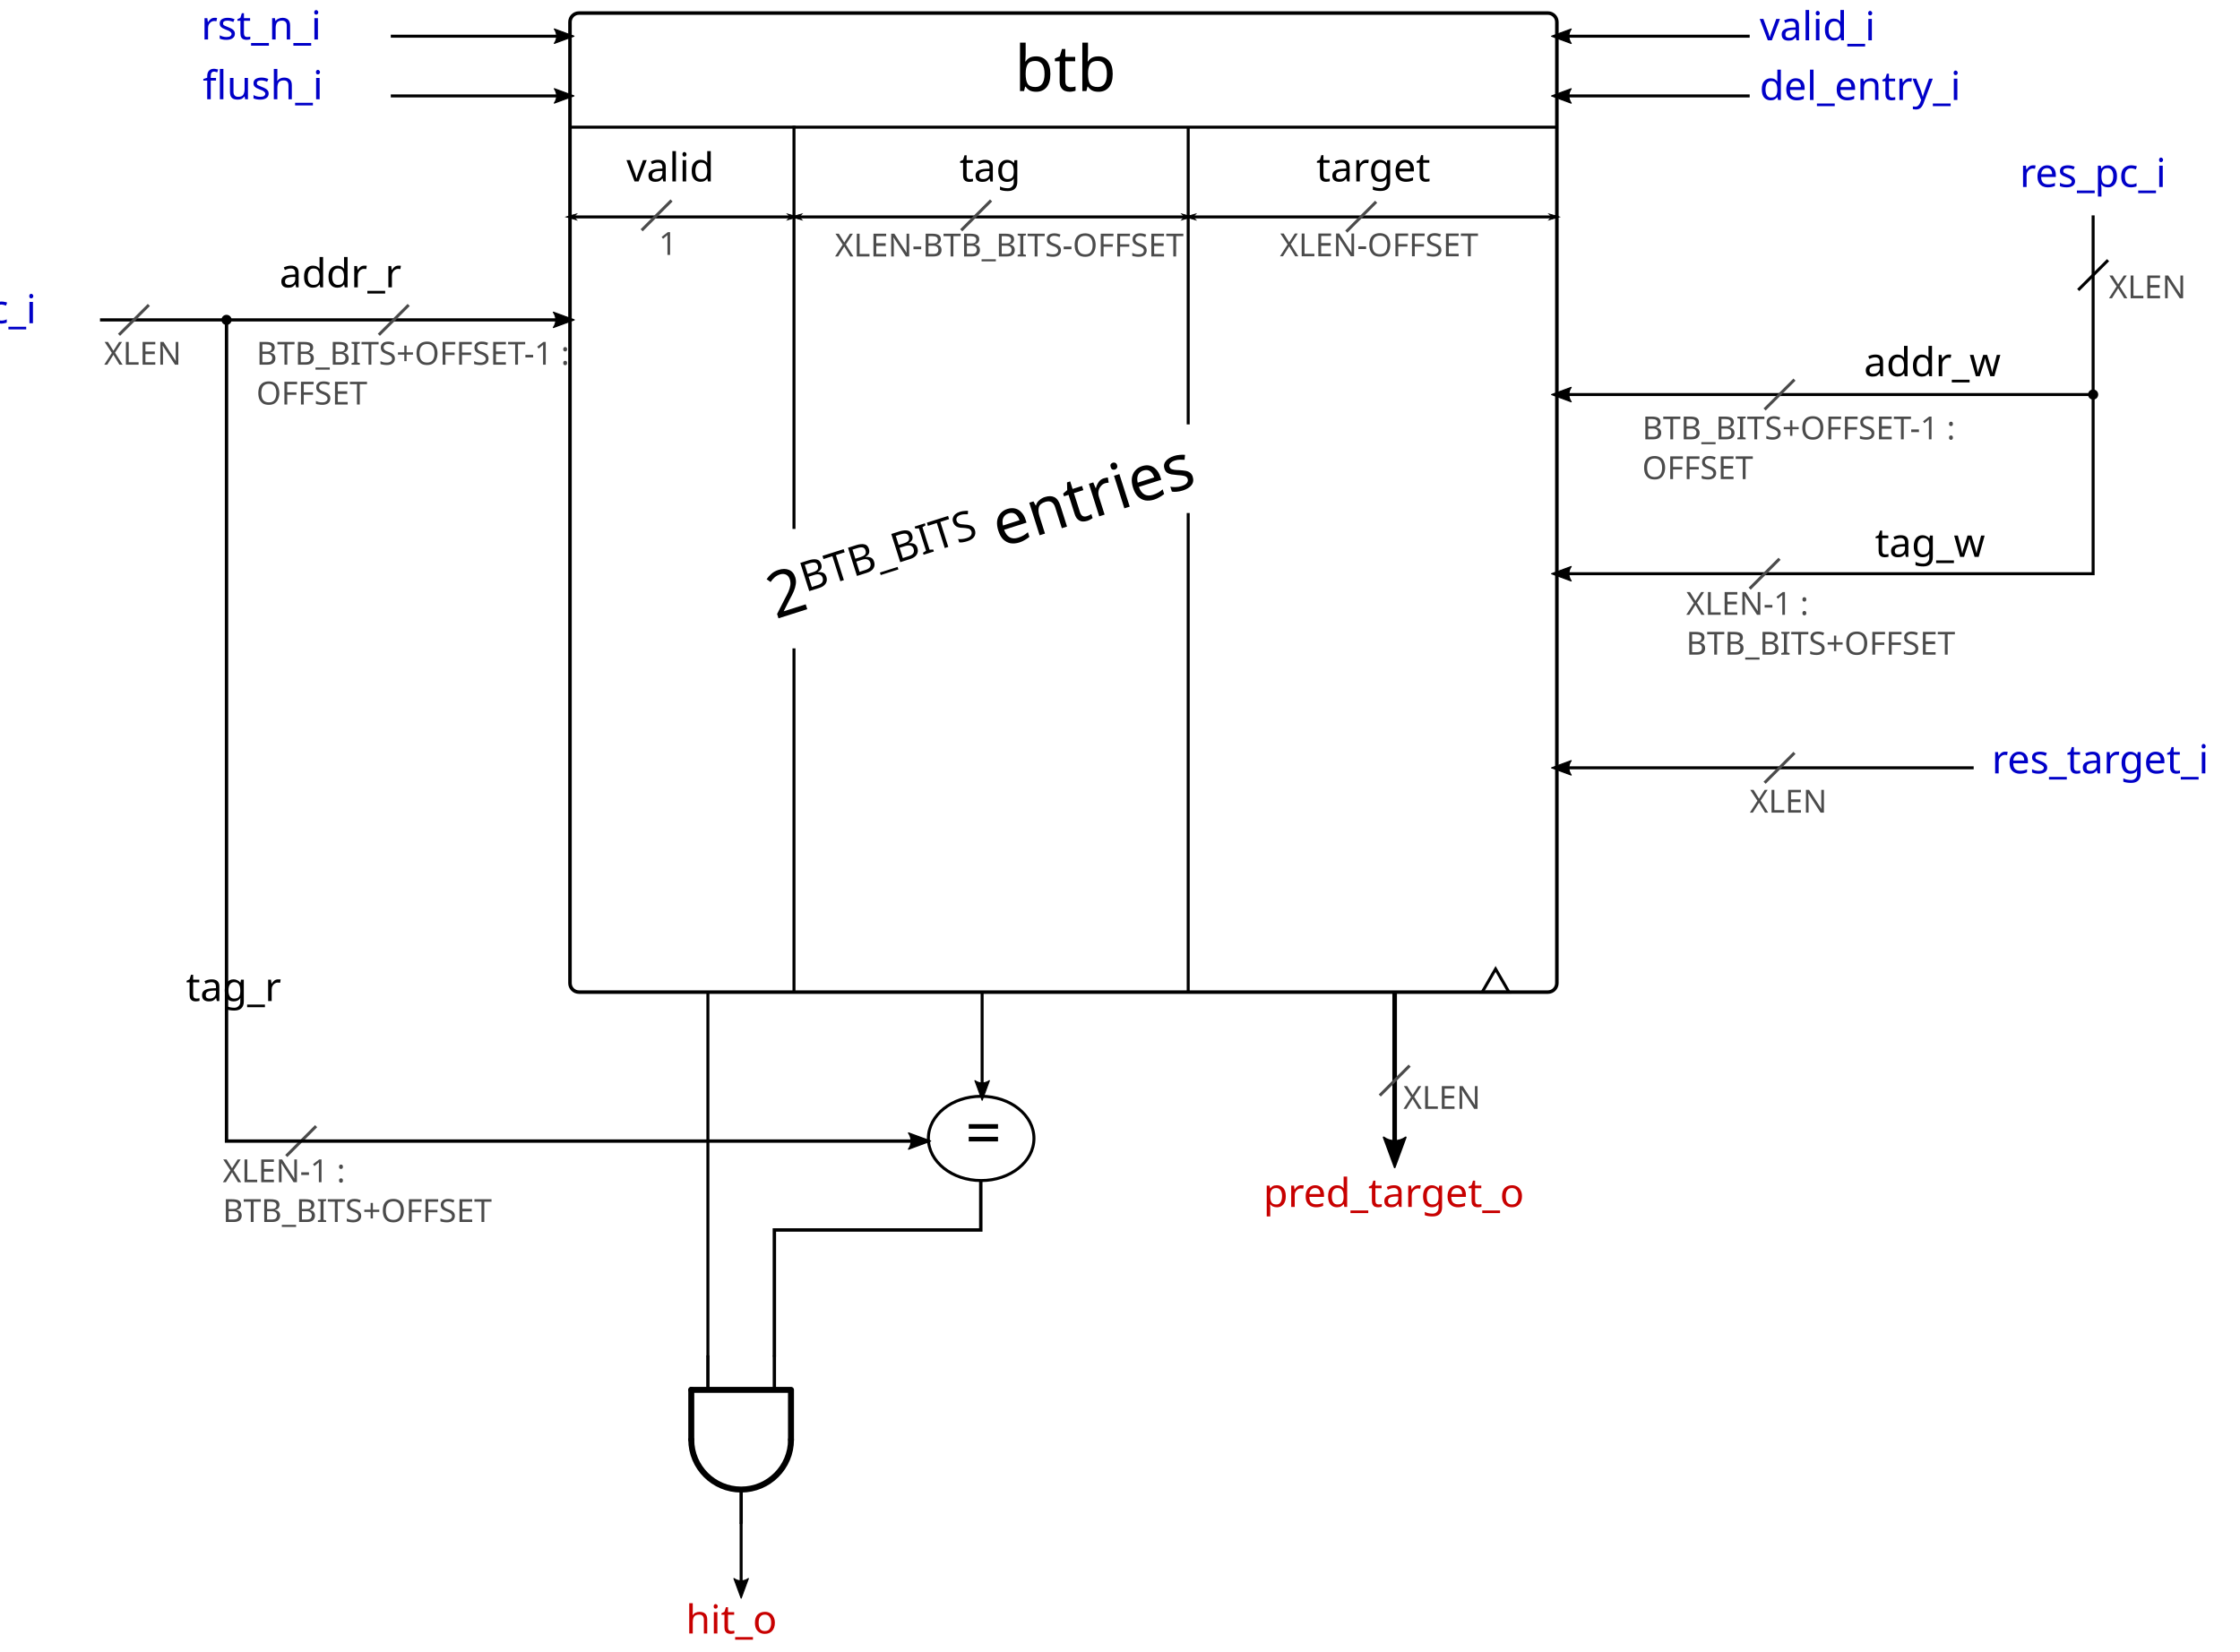
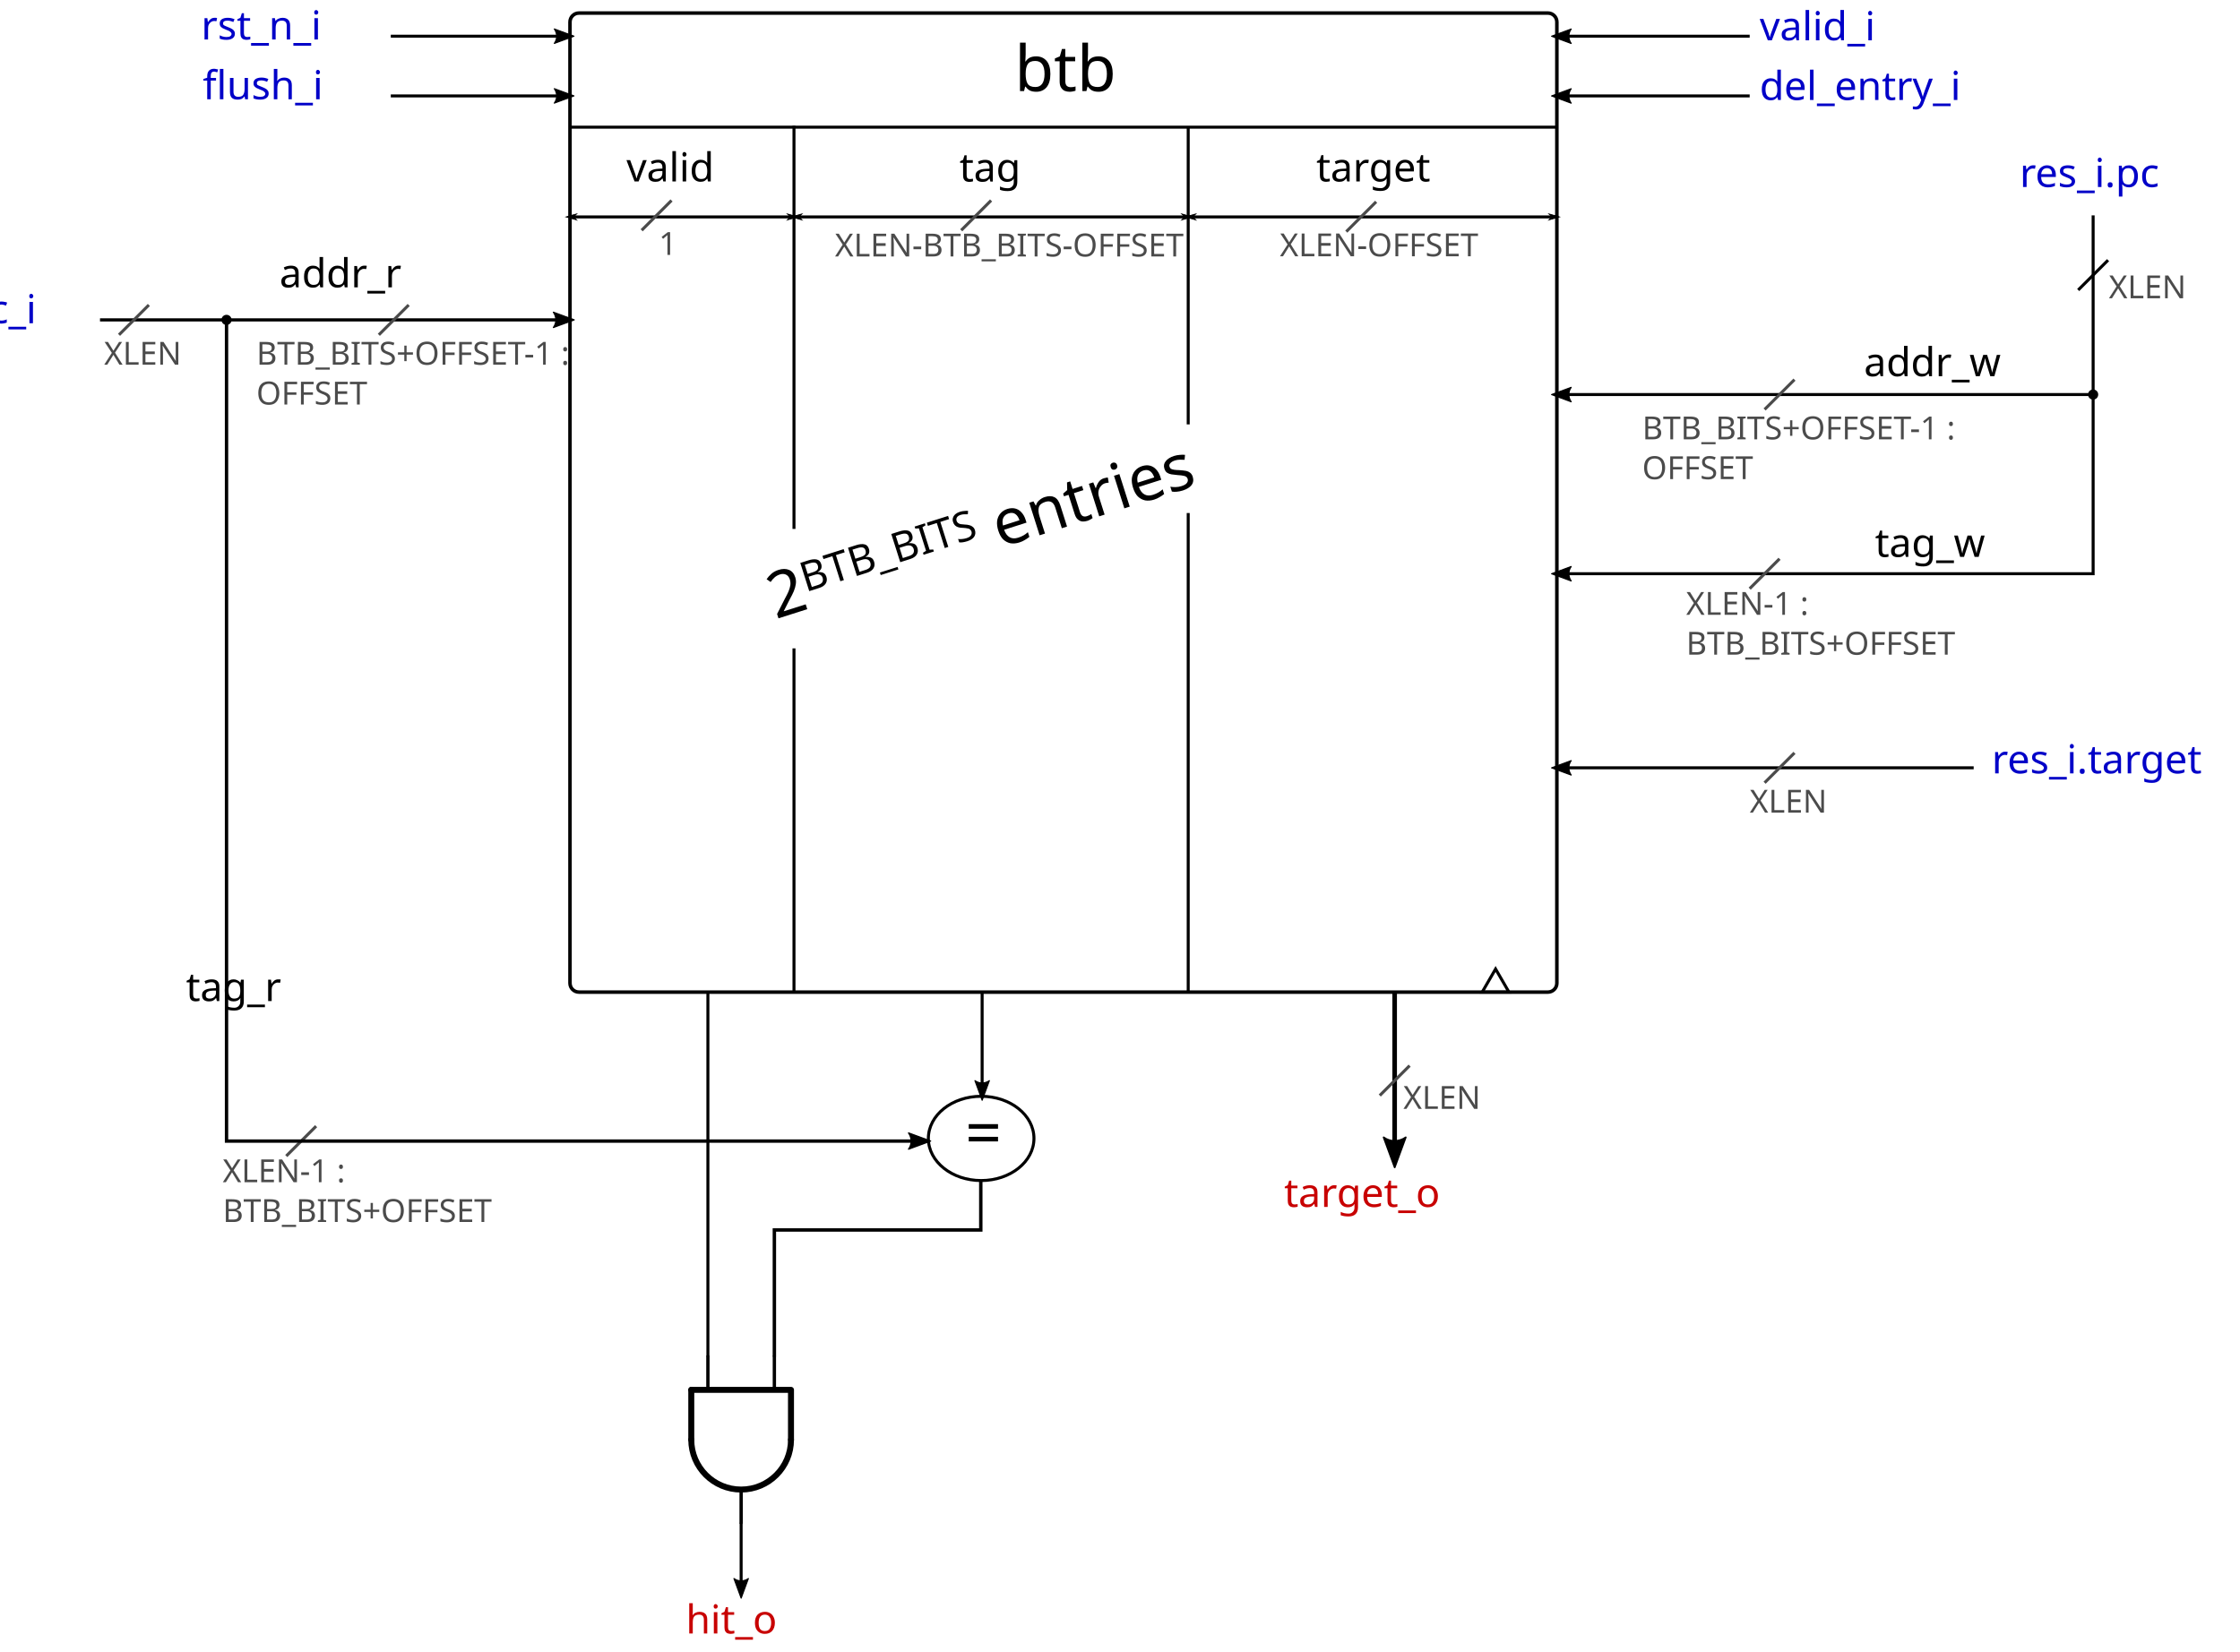
<svg xmlns="http://www.w3.org/2000/svg" width="198.443mm" height="146.312mm" viewBox="0 0 198.443 146.312" version="1.1" id="svg22961">
  <defs id="defs22955">
    <marker orient="auto" refY="0" refX="0" id="marker49386" style="overflow:visible">
      <path id="path49384" style="fill:#000000;fill-opacity:1;fill-rule:evenodd;stroke:#000000;stroke-width:0.625;stroke-linejoin:round;stroke-opacity:1" d="M 8.719,4.034 -2.207,0.016 8.719,-4.002 c -1.745,2.372 -1.735,5.617 -6e-7,8.035 z" transform="scale(-0.6)" />
    </marker>
    <marker style="overflow:visible" id="marker48910" refX="0" refY="0" orient="auto">
      <path transform="scale(-0.6)" d="M 8.719,4.034 -2.207,0.016 8.719,-4.002 c -1.745,2.372 -1.735,5.617 -6e-7,8.035 z" style="fill:#000000;fill-opacity:1;fill-rule:evenodd;stroke:#000000;stroke-width:0.625;stroke-linejoin:round;stroke-opacity:1" id="path48908" />
    </marker>
    <marker style="overflow:visible" id="marker48564" refX="0" refY="0" orient="auto">
      <path transform="scale(-0.6)" d="M 8.719,4.034 -2.207,0.016 8.719,-4.002 c -1.745,2.372 -1.735,5.617 -6e-7,8.035 z" style="fill:#000000;fill-opacity:1;fill-rule:evenodd;stroke:#000000;stroke-width:0.625;stroke-linejoin:round;stroke-opacity:1" id="path48562" />
    </marker>
    <marker orient="auto" refY="0" refX="0" id="marker47686" style="overflow:visible">
      <path id="path47684" style="fill:#000000;fill-opacity:1;fill-rule:evenodd;stroke:#000000;stroke-width:0.625;stroke-linejoin:round;stroke-opacity:1" d="M 8.719,4.034 -2.207,0.016 8.719,-4.002 c -1.745,2.372 -1.735,5.617 -6e-7,8.035 z" transform="scale(-0.6)" />
    </marker>
    <marker style="overflow:visible" id="marker43282" refX="0" refY="0" orient="auto">
      <path transform="scale(-0.6)" d="M 8.719,4.034 -2.207,0.016 8.719,-4.002 c -1.745,2.372 -1.735,5.617 -6e-7,8.035 z" style="fill:#000000;fill-opacity:1;fill-rule:evenodd;stroke:#000000;stroke-width:0.625;stroke-linejoin:round;stroke-opacity:1" id="path43280" />
    </marker>
    <marker orient="auto" refY="0" refX="0" id="marker42916" style="overflow:visible">
      <path id="path42914" style="fill:#000000;fill-opacity:1;fill-rule:evenodd;stroke:#000000;stroke-width:0.625;stroke-linejoin:round;stroke-opacity:1" d="M 8.719,4.034 -2.207,0.016 8.719,-4.002 c -1.745,2.372 -1.735,5.617 -6e-7,8.035 z" transform="scale(-0.6)" />
    </marker>
    <marker orient="auto" refY="0" refX="0" id="Arrow1Sstart" style="overflow:visible">
      <path id="path922" d="M 0,0 5,-5 -12.5,0 5,5 Z" style="fill:#000000;fill-opacity:1;fill-rule:evenodd;stroke:#000000;stroke-width:1pt;stroke-opacity:1" transform="matrix(0.2,0,0,0.2,1.2,0)" />
    </marker>
    <marker orient="auto" refY="0" refX="0" id="Arrow1Send" style="overflow:visible">
      <path id="path925" d="M 0,0 5,-5 -12.5,0 5,5 Z" style="fill:#000000;fill-opacity:1;fill-rule:evenodd;stroke:#000000;stroke-width:1pt;stroke-opacity:1" transform="matrix(-0.2,0,0,-0.2,-1.2,0)" />
    </marker>
    <marker orient="auto" refY="0" refX="0" id="Arrow1Sstart-6" style="overflow:visible">
      <path id="path922-5" d="M 0,0 5,-5 -12.5,0 5,5 Z" style="fill:#000000;fill-opacity:1;fill-rule:evenodd;stroke:#000000;stroke-width:1pt;stroke-opacity:1" transform="matrix(0.2,0,0,0.2,1.2,0)" />
    </marker>
    <marker orient="auto" refY="0" refX="0" id="Arrow1Send-6" style="overflow:visible">
      <path id="path925-3" d="M 0,0 5,-5 -12.5,0 5,5 Z" style="fill:#000000;fill-opacity:1;fill-rule:evenodd;stroke:#000000;stroke-width:1pt;stroke-opacity:1" transform="matrix(-0.2,0,0,-0.2,-1.2,0)" />
    </marker>
    <marker orient="auto" refY="0" refX="0" id="Arrow1Sstart-2" style="overflow:visible">
      <path id="path922-9" d="M 0,0 5,-5 -12.5,0 5,5 Z" style="fill:#000000;fill-opacity:1;fill-rule:evenodd;stroke:#000000;stroke-width:1pt;stroke-opacity:1" transform="matrix(0.2,0,0,0.2,1.2,0)" />
    </marker>
    <marker orient="auto" refY="0" refX="0" id="Arrow1Send-3" style="overflow:visible">
      <path id="path925-9" d="M 0,0 5,-5 -12.5,0 5,5 Z" style="fill:#000000;fill-opacity:1;fill-rule:evenodd;stroke:#000000;stroke-width:1pt;stroke-opacity:1" transform="matrix(-0.2,0,0,-0.2,-1.2,0)" />
    </marker>
    <marker style="overflow:visible" id="marker3469" refX="0" refY="0" orient="auto">
      <path transform="scale(-0.6)" d="M 8.719,4.034 -2.207,0.016 8.719,-4.002 c -1.745,2.372 -1.735,5.617 -6e-7,8.035 z" style="fill:#000000;fill-opacity:1;fill-rule:evenodd;stroke:#000000;stroke-width:0.625;stroke-linejoin:round;stroke-opacity:1" id="path3467" />
    </marker>
    <marker orient="auto" refY="0" refX="0" id="Arrow2Mend" style="overflow:visible">
      <path id="path937" style="fill:#000000;fill-opacity:1;fill-rule:evenodd;stroke:#000000;stroke-width:0.625;stroke-linejoin:round;stroke-opacity:1" d="M 8.719,4.034 -2.207,0.016 8.719,-4.002 c -1.745,2.372 -1.735,5.617 -6e-7,8.035 z" transform="scale(-0.6)" />
    </marker>
    <marker style="overflow:visible" id="marker3503" refX="0" refY="0" orient="auto">
      <path transform="scale(-0.6)" d="M 8.719,4.034 -2.207,0.016 8.719,-4.002 c -1.745,2.372 -1.735,5.617 -6e-7,8.035 z" style="fill:#000000;fill-opacity:1;fill-rule:evenodd;stroke:#000000;stroke-width:0.625;stroke-linejoin:round;stroke-opacity:1" id="path3501" />
    </marker>
    <marker orient="auto" refY="0" refX="0" id="marker3579-7" style="overflow:visible">
      <path id="path3577-1" style="fill:#000000;fill-opacity:1;fill-rule:evenodd;stroke:#000000;stroke-width:0.625;stroke-linejoin:round;stroke-opacity:1" d="M 8.719,4.034 -2.207,0.016 8.719,-4.002 c -1.745,2.372 -1.735,5.617 -6e-7,8.035 z" transform="scale(-0.6)" />
    </marker>
    <marker orient="auto" refY="0" refX="0" id="marker3579-7-7" style="overflow:visible">
      <path id="path3577-1-9" style="fill:#000000;fill-opacity:1;fill-rule:evenodd;stroke:#000000;stroke-width:0.625;stroke-linejoin:round;stroke-opacity:1" d="M 8.719,4.034 -2.207,0.016 8.719,-4.002 c -1.745,2.372 -1.735,5.617 -6e-7,8.035 z" transform="scale(-0.6)" />
    </marker>
    <marker orient="auto" refY="0" refX="0" id="marker47686-3" style="overflow:visible">
      <path id="path47684-5" style="fill:#000000;fill-opacity:1;fill-rule:evenodd;stroke:#000000;stroke-width:0.625;stroke-linejoin:round;stroke-opacity:1" d="M 8.719,4.034 -2.207,0.016 8.719,-4.002 c -1.745,2.372 -1.735,5.617 -6e-7,8.035 z" transform="scale(-0.6)" />
    </marker>
  </defs>
  <g id="layer1" transform="translate(0.2241627,-30.53222)">
    <rect rx="0.794" ry="0.794" style="fill:none;fill-opacity:1;stroke:#000000;stroke-width:0.313;stroke-opacity:1" y="31.689" x="50.271" height="86.746" width="87.429" id="rect3715-5" />
    <text id="text4524-6" y="38.651" x="89.543" style="font-style:normal;font-variant:normal;font-weight:normal;font-stretch:normal;font-size:5.651px;line-height:1.25;font-family:'Ubuntu Mono';-inkscape-font-specification:'Ubuntu Mono';letter-spacing:0px;word-spacing:0px;fill:#000000;fill-opacity:1;stroke:none;stroke-width:0.265" xml:space="preserve" transform="scale(1.001237,0.9987643)">
      <tspan style="font-size:5.651px;stroke-width:0.265" y="38.651" x="89.543" id="tspan4522-9">btb</tspan>
    </text>
    <path style="fill:none;fill-opacity:1;stroke:#000000;stroke-width:0.265;stroke-opacity:1" id="path4697-3" d="m 94.985,60.198 -2.365,0 1.183,-2.048 z" transform="matrix(1.002476,0,0,1,38.23497,58.23652)" />
    <path style="fill:none;stroke:#000000;stroke-width:0.265px;stroke-linecap:butt;stroke-linejoin:miter;stroke-opacity:1" d="M 50.271,41.8 H 137.631" id="path17433" />
    <path style="fill:none;stroke:#000000;stroke-width:0.265px;stroke-linecap:butt;stroke-linejoin:miter;stroke-opacity:1" d="M 105.04,41.8 V 68.135" id="path17435" />
    <text id="text4524-6-8" y="102.263" x="39.335" style="font-style:normal;font-variant:normal;font-weight:normal;font-stretch:normal;font-size:5.651px;line-height:1.25;font-family:'Ubuntu Mono';-inkscape-font-specification:'Ubuntu Mono';letter-spacing:0px;word-spacing:0px;fill:#000000;fill-opacity:1;stroke:none;stroke-width:0.265" xml:space="preserve" transform="matrix(0.9541437,-0.3034562,0.3027068,0.9517872,0,0)">
      <tspan style="font-size:5.651px;stroke-width:0.265" y="102.263" x="39.335" id="tspan4522-9-9">2<tspan id="tspan23048" style="font-size:65%;baseline-shift:super">BTB_BITS</tspan> entries</tspan>
    </text>
    <path style="fill:none;stroke:#000000;stroke-width:0.265px;stroke-linecap:butt;stroke-linejoin:miter;stroke-opacity:1" d="M 105.04,75.987 V 118.406" id="path17435-2" />
    <text xml:space="preserve" style="font-style:normal;font-variant:normal;font-weight:normal;font-stretch:normal;font-size:3.528px;line-height:1.25;font-family:'Ubuntu Mono';-inkscape-font-specification:'Ubuntu Mono';letter-spacing:0px;word-spacing:0px;fill:#000000;fill-opacity:1;stroke:none;stroke-width:0.265" x="55.272" y="46.611" id="text17096-7">
      <tspan id="tspan17094-4" x="55.272" y="46.611" style="font-size:3.528px;stroke-width:0.265">valid</tspan>
    </text>
    <text xml:space="preserve" style="font-style:normal;font-variant:normal;font-weight:normal;font-stretch:normal;font-size:3.528px;line-height:1.25;font-family:'Ubuntu Mono';-inkscape-font-specification:'Ubuntu Mono';letter-spacing:0px;word-spacing:0px;fill:#000000;fill-opacity:1;stroke:none;stroke-width:0.265" x="116.38" y="46.611" id="text17096-5">
      <tspan id="tspan17094-2" x="116.38" y="46.611" style="font-size:3.528px;stroke-width:0.265">target</tspan>
    </text>
    <text xml:space="preserve" style="font-style:normal;font-variant:normal;font-weight:normal;font-stretch:normal;font-size:3.528px;line-height:1.25;font-family:'Ubuntu Mono';-inkscape-font-specification:'Ubuntu Mono';letter-spacing:0px;word-spacing:0px;fill:#000000;fill-opacity:1;stroke:none;stroke-width:0.265" x="84.768" y="46.617" id="text17096-7-1">
      <tspan id="tspan17094-4-0" x="84.768" y="46.617" style="font-size:3.528px;stroke-width:0.265">tag</tspan>
    </text>
    <path style="fill:none;stroke:#000000;stroke-width:0.265px;stroke-linecap:butt;stroke-linejoin:miter;stroke-opacity:1" d="m 70.115,41.677 v 35.719" id="path17435-6" />
    <path style="fill:none;stroke:#000000;stroke-width:0.265px;stroke-linecap:butt;stroke-linejoin:miter;stroke-opacity:1" d="M 70.115,87.979 V 118.406" id="path17435-2-1" />
    <path style="fill:none;stroke:#000000;stroke-width:0.265px;stroke-linecap:butt;stroke-linejoin:miter;stroke-opacity:1;marker-start:url(#Arrow1Sstart);marker-end:url(#Arrow1Send)" d="M 50.271,49.752 H 70.115" id="path23467" />
    <text xml:space="preserve" style="font-style:normal;font-variant:normal;font-weight:normal;font-stretch:normal;font-size:2.822px;line-height:1.25;font-family:'Ubuntu Mono';-inkscape-font-specification:'Ubuntu Mono';letter-spacing:0px;word-spacing:0px;fill:#4b4b4b;fill-opacity:1;stroke:none;stroke-width:0.265" x="58.142" y="53.12" id="text26007">
      <tspan id="tspan26005" x="58.142" y="53.12" style="fill:#4b4b4b;fill-opacity:1;stroke-width:0.265">1</tspan>
    </text>
    <path style="fill:none;stroke:#4b4b4b;stroke-width:0.265px;stroke-linecap:butt;stroke-linejoin:miter;stroke-opacity:1" d="m 56.621,50.937 2.646,-2.646" id="path5483-4-6-2-7" />
    <path style="fill:none;stroke:#000000;stroke-width:0.265px;stroke-linecap:butt;stroke-linejoin:miter;stroke-opacity:1;marker-start:url(#Arrow1Sstart-6);marker-end:url(#Arrow1Send-6)" d="M 70.233,49.752 H 105.053" id="path23467-9" />
    <text xml:space="preserve" style="font-style:normal;font-variant:normal;font-weight:normal;font-stretch:normal;font-size:2.822px;line-height:1.25;font-family:'Ubuntu Mono';-inkscape-font-specification:'Ubuntu Mono';letter-spacing:0px;word-spacing:0px;fill:#4b4b4b;fill-opacity:1;stroke:none;stroke-width:0.265" x="73.743" y="53.253" id="text26007-4">
      <tspan id="tspan26005-8" x="73.743" y="53.253" style="fill:#4b4b4b;fill-opacity:1;stroke-width:0.265">XLEN-BTB_BITS-OFFSET</tspan>
    </text>
    <path style="fill:none;stroke:#4b4b4b;stroke-width:0.265px;stroke-linecap:butt;stroke-linejoin:miter;stroke-opacity:1" d="m 84.931,50.937 2.646,-2.646" id="path5483-4-6-2-7-1" />
    <path style="fill:none;stroke:#000000;stroke-width:0.265px;stroke-linecap:butt;stroke-linejoin:miter;stroke-opacity:1;marker-start:url(#Arrow1Sstart-2);marker-end:url(#Arrow1Send-3)" d="m 105.126,49.752 h 32.457" id="path23467-0" />
    <text xml:space="preserve" style="font-style:normal;font-variant:normal;font-weight:normal;font-stretch:normal;font-size:2.822px;line-height:1.25;font-family:'Ubuntu Mono';-inkscape-font-specification:'Ubuntu Mono';letter-spacing:0px;word-spacing:0px;fill:#4b4b4b;fill-opacity:1;stroke:none;stroke-width:0.265" x="113.157" y="53.238" id="text26007-8">
      <tspan id="tspan26005-85" x="113.157" y="53.238" style="fill:#4b4b4b;fill-opacity:1;stroke-width:0.265">XLEN-OFFSET</tspan>
    </text>
    <path style="fill:none;stroke:#4b4b4b;stroke-width:0.265px;stroke-linecap:butt;stroke-linejoin:miter;stroke-opacity:1" d="m 119.044,51.055 2.646,-2.646" id="path5483-4-6-2-7-0" />
    <path style="fill:none;stroke:#000000;stroke-width:0.265;stroke-linecap:butt;stroke-linejoin:miter;stroke-miterlimit:4;stroke-dasharray:none;stroke-opacity:1;marker-end:url(#Arrow2Mend)" d="M 34.396,39.031 H 50.271" id="path2840-3" />
    <text xml:space="preserve" style="font-style:normal;font-variant:normal;font-weight:normal;font-stretch:normal;font-size:3.528px;line-height:1.25;font-family:'Ubuntu Mono';-inkscape-font-specification:'Ubuntu Mono';text-align:end;letter-spacing:0px;word-spacing:0px;text-anchor:end;fill:#0000c8;fill-opacity:1;stroke:none;stroke-width:0.265" x="32.981" y="39.325" id="text2844-6">
      <tspan id="tspan2842-7" x="32.981" y="39.325" style="font-size:3.528px;text-align:end;text-anchor:end;fill:#0000c8;fill-opacity:1;stroke-width:0.265">flush_i</tspan>
    </text>
    <path style="fill:none;stroke:#000000;stroke-width:0.265;stroke-linecap:butt;stroke-linejoin:miter;stroke-miterlimit:4;stroke-dasharray:none;stroke-opacity:1;marker-end:url(#marker3469)" d="M 34.396,33.74 H 50.271" id="path2840-3-5" />
    <text xml:space="preserve" style="font-style:normal;font-variant:normal;font-weight:normal;font-stretch:normal;font-size:3.528px;line-height:1.25;font-family:'Ubuntu Mono';-inkscape-font-specification:'Ubuntu Mono';text-align:end;letter-spacing:0px;word-spacing:0px;text-anchor:end;fill:#0000c8;fill-opacity:1;stroke:none;stroke-width:0.265" x="32.826" y="34.034" id="text2844-6-3">
      <tspan id="tspan2842-7-5" x="32.826" y="34.034" style="font-size:3.528px;text-align:end;text-anchor:end;fill:#0000c8;fill-opacity:1;stroke-width:0.265">rst_n_i</tspan>
    </text>
    <path style="fill:none;stroke:#000000;stroke-width:0.281;stroke-linecap:butt;stroke-linejoin:miter;stroke-miterlimit:4;stroke-dasharray:none;stroke-opacity:1;marker-end:url(#marker3503)" d="M 8.635,58.875 H 50.271" id="path2840-3-6" />
    <text xml:space="preserve" style="font-style:normal;font-variant:normal;font-weight:normal;font-stretch:normal;font-size:3.528px;line-height:1.25;font-family:'Ubuntu Mono';-inkscape-font-specification:'Ubuntu Mono';text-align:end;letter-spacing:0px;word-spacing:0px;text-anchor:end;fill:#0000c8;fill-opacity:1;stroke:none;stroke-width:0.265" x="7.581" y="59.169" id="text2844-6-2">
      <tspan id="tspan2842-7-9" x="7.581" y="59.169" style="font-size:3.528px;text-align:end;text-anchor:end;fill:#0000c8;fill-opacity:1;stroke-width:0.265">pc_i</tspan>
    </text>
    <path style="fill:none;stroke:#4b4b4b;stroke-width:0.265px;stroke-linecap:butt;stroke-linejoin:miter;stroke-opacity:1" d="m 33.337,60.198 2.646,-2.646" id="path5483" />
    <text xml:space="preserve" style="font-style:normal;font-variant:normal;font-weight:normal;font-stretch:normal;font-size:2.822px;line-height:1.25;font-family:'Ubuntu Mono';-inkscape-font-specification:'Ubuntu Mono';letter-spacing:0px;word-spacing:0px;fill:#4b4b4b;fill-opacity:1;stroke:none;stroke-width:0.265" x="22.49" y="62.844" id="text5508">
      <tspan id="tspan5506" x="22.49" y="62.844" style="fill:#4b4b4b;fill-opacity:1;stroke-width:0.265">BTB_BITS+OFFSET-1 :</tspan>
      <tspan x="22.49" y="66.372" style="fill:#4b4b4b;fill-opacity:1;stroke-width:0.265" id="tspan45962">OFFSET</tspan>
    </text>
    <path style="fill:none;stroke:#4b4b4b;stroke-width:0.265px;stroke-linecap:butt;stroke-linejoin:miter;stroke-opacity:1" d="M 10.319,60.198 12.965,57.552" id="path5483-9" />
    <text xml:space="preserve" style="font-style:normal;font-variant:normal;font-weight:normal;font-stretch:normal;font-size:2.822px;line-height:1.25;font-family:'Ubuntu Mono';-inkscape-font-specification:'Ubuntu Mono';letter-spacing:0px;word-spacing:0px;fill:#4b4b4b;fill-opacity:1;stroke:none;stroke-width:0.265" x="8.996" y="62.844" id="text5508-6">
      <tspan id="tspan5506-3" x="8.996" y="62.844" style="fill:#4b4b4b;fill-opacity:1;stroke-width:0.265">XLEN</tspan>
    </text>
    <text xml:space="preserve" style="font-style:normal;font-variant:normal;font-weight:normal;font-stretch:normal;font-size:2.822px;line-height:1.25;font-family:'Ubuntu Mono';-inkscape-font-specification:'Ubuntu Mono';letter-spacing:0px;word-spacing:0px;fill:#000000;fill-opacity:1;stroke:none;stroke-width:0.265" x="85.99" y="131.635" id="text42209">
      <tspan id="tspan42207" x="85.99" y="134.268" style="stroke-width:0.265" />
    </text>
    <g id="g42218">
      <ellipse ry="3.733" rx="4.677" cy="131.399" cx="86.698" id="path41608" style="fill:none;fill-opacity:1;stroke:#000000;stroke-width:0.265;stroke-miterlimit:4;stroke-dasharray:none;stroke-opacity:1" />
      <text id="text42213" y="132.881" x="85.284" style="font-style:normal;font-variant:normal;font-weight:normal;font-stretch:normal;font-size:5.644px;line-height:1.25;font-family:'Ubuntu Mono';-inkscape-font-specification:'Ubuntu Mono';letter-spacing:0px;word-spacing:0px;fill:#000000;fill-opacity:1;stroke:none;stroke-width:0.265" xml:space="preserve">
        <tspan style="stroke-width:0.265" y="132.881" x="85.284" id="tspan42211">=</tspan>
      </text>
    </g>
    <circle style="fill:#000000;fill-opacity:1;stroke:#000000;stroke-width:0.204;stroke-opacity:1" id="path103-7" cx="19.844" cy="-58.875" r="0.348" transform="scale(1,-1)" />
    <text xml:space="preserve" style="font-style:normal;font-variant:normal;font-weight:normal;font-stretch:normal;font-size:2.822px;line-height:1.25;font-family:'Ubuntu Mono';-inkscape-font-specification:'Ubuntu Mono';letter-spacing:0px;word-spacing:0px;fill:#4b4b4b;fill-opacity:1;stroke:none;stroke-width:0.265" x="19.504" y="135.278" id="text26007-4-8">
      <tspan id="tspan26005-8-5" x="19.504" y="135.278" style="fill:#4b4b4b;fill-opacity:1;stroke-width:0.265">XLEN-1 :</tspan>
      <tspan x="19.504" y="138.806" style="fill:#4b4b4b;fill-opacity:1;stroke-width:0.265" id="tspan47140">BTB_BITS+OFFSET</tspan>
    </text>
    <path style="fill:none;stroke:#4b4b4b;stroke-width:0.265px;stroke-linecap:butt;stroke-linejoin:miter;stroke-opacity:1" d="m 25.135,132.958 2.646,-2.646" id="path5483-4-6-2-7-1-6" />
    <path style="fill:none;stroke:#000000;stroke-width:0.298px;stroke-linecap:butt;stroke-linejoin:miter;stroke-opacity:1;marker-end:url(#marker42916)" d="m 19.844,58.875 v 72.76 h 61.98" id="path43236" />
    <path style="fill:none;stroke:#000000;stroke-width:0.265px;stroke-linecap:butt;stroke-linejoin:miter;stroke-opacity:1;marker-end:url(#marker43282)" d="m 86.783,118.406 v 9.26" id="path43272" />
    <path style="fill:none;stroke:#000000;stroke-width:0.265px;stroke-linecap:butt;stroke-linejoin:miter;stroke-opacity:1;marker-end:url(#marker3579-7)" d="m 65.433,165.455 v 6.326" id="path3565-72" />
    <text xml:space="preserve" style="font-style:normal;font-variant:normal;font-weight:normal;font-stretch:normal;font-size:3.528px;line-height:1.25;font-family:'Ubuntu Mono';-inkscape-font-specification:'Ubuntu Mono';letter-spacing:0px;word-spacing:0px;fill:#c80000;fill-opacity:1;stroke:none;stroke-width:0.265" x="60.539" y="175.262" id="text22917">
      <tspan id="tspan22915" x="60.539" y="175.262" style="font-size:3.528px;fill:#c80000;fill-opacity:1;stroke-width:0.265">hit_o</tspan>
    </text>
    <text xml:space="preserve" style="font-style:normal;font-variant:normal;font-weight:normal;font-stretch:normal;font-size:3.528px;line-height:1.25;font-family:'Ubuntu Mono';-inkscape-font-specification:'Ubuntu Mono';letter-spacing:0px;word-spacing:0px;fill:#0000c8;fill-opacity:1;stroke:none;stroke-width:0.265" x="155.669" y="34.099" id="text3569">
      <tspan id="tspan3567" x="155.669" y="34.099" style="fill:#0000c8;fill-opacity:1;stroke-width:0.265">valid_i</tspan>
    </text>
    <text xml:space="preserve" style="font-style:normal;font-variant:normal;font-weight:normal;font-stretch:normal;font-size:3.528px;line-height:1.25;font-family:'Ubuntu Mono';-inkscape-font-specification:'Ubuntu Mono';letter-spacing:0px;word-spacing:0px;fill:#0000c8;fill-opacity:1;stroke:none;stroke-width:0.265" x="178.704" y="47.101" id="text3569-0">
-       <tspan id="tspan3567-9" x="178.704" y="47.101" style="fill:#0000c8;fill-opacity:1;stroke-width:0.265">res_pc_i</tspan>
+       <tspan id="tspan3567-9" x="178.704" y="47.101" style="fill:#0000c8;fill-opacity:1;stroke-width:0.265">res_i.pc</tspan>
    </text>
    <text xml:space="preserve" style="font-style:normal;font-variant:normal;font-weight:normal;font-stretch:normal;font-size:3.528px;line-height:1.25;font-family:'Ubuntu Mono';-inkscape-font-specification:'Ubuntu Mono';letter-spacing:0px;word-spacing:0px;fill:#0000c8;fill-opacity:1;stroke:none;stroke-width:0.265" x="176.229" y="99.057" id="text3569-6">
-       <tspan id="tspan3567-2" x="176.229" y="99.057" style="fill:#0000c8;fill-opacity:1;stroke-width:0.265">res_target_i</tspan>
+       <tspan id="tspan3567-2" x="176.229" y="99.057" style="fill:#0000c8;fill-opacity:1;stroke-width:0.265">res_i.target</tspan>
    </text>
    <path style="fill:none;stroke:#000000;stroke-width:0.265px;stroke-linecap:butt;stroke-linejoin:miter;stroke-opacity:1;marker-end:url(#marker47686)" d="M 154.781,33.74 H 137.583" id="path47676" />
    <path style="fill:none;stroke:#000000;stroke-width:0.265px;stroke-linecap:butt;stroke-linejoin:miter;stroke-opacity:1;marker-end:url(#marker48910)" d="m 185.208,65.49 v 15.875 h -47.625" id="path48554" />
    <path style="fill:none;stroke:#000000;stroke-width:0.265px;stroke-linecap:butt;stroke-linejoin:miter;stroke-opacity:1;marker-end:url(#marker48564)" d="m 185.208,49.615 v 15.875 h -47.625" id="path49344" />
    <path style="fill:none;stroke:#000000;stroke-width:0.265px;stroke-linecap:butt;stroke-linejoin:miter;stroke-opacity:1;marker-end:url(#marker49386)" d="M 174.625,98.562 H 137.583" id="path49376" />
    <path style="fill:none;stroke:#000000;stroke-width:0.265px;stroke-linecap:butt;stroke-linejoin:miter;stroke-opacity:1" d="m 183.885,56.229 2.646,-2.646" id="path5483-9-5" />
    <text xml:space="preserve" style="font-style:normal;font-variant:normal;font-weight:normal;font-stretch:normal;font-size:2.822px;line-height:1.25;font-family:'Ubuntu Mono';-inkscape-font-specification:'Ubuntu Mono';letter-spacing:0px;word-spacing:0px;fill:#4b4b4b;fill-opacity:1;stroke:none;stroke-width:0.265" x="186.597" y="56.957" id="text5508-6-9">
      <tspan id="tspan5506-3-8" x="186.597" y="56.957" style="fill:#4b4b4b;fill-opacity:1;stroke-width:0.265">XLEN</tspan>
    </text>
    <path style="fill:none;stroke:#4b4b4b;stroke-width:0.265px;stroke-linecap:butt;stroke-linejoin:miter;stroke-opacity:1" d="m 156.104,99.885 2.646,-2.646" id="path5483-9-4" />
    <text xml:space="preserve" style="font-style:normal;font-variant:normal;font-weight:normal;font-stretch:normal;font-size:2.822px;line-height:1.25;font-family:'Ubuntu Mono';-inkscape-font-specification:'Ubuntu Mono';letter-spacing:0px;word-spacing:0px;fill:#4b4b4b;fill-opacity:1;stroke:none;stroke-width:0.265" x="154.781" y="102.531" id="text5508-6-8">
      <tspan id="tspan5506-3-1" x="154.781" y="102.531" style="fill:#4b4b4b;fill-opacity:1;stroke-width:0.265">XLEN</tspan>
    </text>
    <text xml:space="preserve" style="font-style:normal;font-variant:normal;font-weight:normal;font-stretch:normal;font-size:3.528px;line-height:1.25;font-family:'Ubuntu Mono';-inkscape-font-specification:'Ubuntu Mono';text-align:end;letter-spacing:0px;word-spacing:0px;text-anchor:end;fill:#000000;fill-opacity:1;stroke:none;stroke-width:0.265" x="39.926" y="55.994" id="text2844-6-2-0">
      <tspan id="tspan2842-7-9-3" x="39.926" y="55.994" style="font-size:3.528px;text-align:end;text-anchor:end;stroke-width:0.265">addr_r</tspan>
    </text>
    <text xml:space="preserve" style="font-style:normal;font-variant:normal;font-weight:normal;font-stretch:normal;font-size:3.528px;line-height:1.25;font-family:'Ubuntu Mono';-inkscape-font-specification:'Ubuntu Mono';text-align:end;letter-spacing:0px;word-spacing:0px;text-anchor:end;fill:#000000;fill-opacity:1;stroke:none;stroke-width:0.265" x="29.277" y="119.23" id="text2844-6-2-04">
      <tspan id="tspan2842-7-9-4" x="29.277" y="119.23" style="font-size:3.528px;text-align:end;text-anchor:end;stroke-width:0.265">tag_r</tspan>
    </text>
    <path style="fill:none;stroke:#4b4b4b;stroke-width:0.265px;stroke-linecap:butt;stroke-linejoin:miter;stroke-opacity:1" d="M 156.104,66.812 158.75,64.167" id="path5483-4" />
    <text xml:space="preserve" style="font-style:normal;font-variant:normal;font-weight:normal;font-stretch:normal;font-size:2.822px;line-height:1.25;font-family:'Ubuntu Mono';-inkscape-font-specification:'Ubuntu Mono';letter-spacing:0px;word-spacing:0px;fill:#4b4b4b;fill-opacity:1;stroke:none;stroke-width:0.265" x="145.256" y="69.458" id="text5508-4">
      <tspan id="tspan5506-7" x="145.256" y="69.458" style="fill:#4b4b4b;fill-opacity:1;stroke-width:0.265">BTB_BITS+OFFSET-1 :</tspan>
      <tspan x="145.256" y="72.986" style="fill:#4b4b4b;fill-opacity:1;stroke-width:0.265" id="tspan45962-6">OFFSET</tspan>
    </text>
    <text xml:space="preserve" style="font-style:normal;font-variant:normal;font-weight:normal;font-stretch:normal;font-size:3.528px;line-height:1.25;font-family:'Ubuntu Mono';-inkscape-font-specification:'Ubuntu Mono';text-align:end;letter-spacing:0px;word-spacing:0px;text-anchor:end;fill:#000000;fill-opacity:1;stroke:none;stroke-width:0.265" x="181.611" y="63.865" id="text2844-6-2-0-3">
      <tspan id="tspan2842-7-9-3-1" x="181.611" y="63.865" style="font-size:3.528px;text-align:end;text-anchor:end;stroke-width:0.265">addr_w</tspan>
    </text>
    <text xml:space="preserve" style="font-style:normal;font-variant:normal;font-weight:normal;font-stretch:normal;font-size:2.822px;line-height:1.25;font-family:'Ubuntu Mono';-inkscape-font-specification:'Ubuntu Mono';letter-spacing:0px;word-spacing:0px;fill:#4b4b4b;fill-opacity:1;stroke:none;stroke-width:0.265" x="149.149" y="85.007" id="text26007-4-8-7">
      <tspan id="tspan26005-8-5-5" x="149.149" y="85.007" style="fill:#4b4b4b;fill-opacity:1;stroke-width:0.265">XLEN-1 :</tspan>
      <tspan x="149.149" y="88.535" style="fill:#4b4b4b;fill-opacity:1;stroke-width:0.265" id="tspan47140-9">BTB_BITS+OFFSET</tspan>
    </text>
    <path style="fill:none;stroke:#4b4b4b;stroke-width:0.265px;stroke-linecap:butt;stroke-linejoin:miter;stroke-opacity:1" d="m 154.781,82.687 2.646,-2.646" id="path5483-4-6-2-7-1-6-6" />
    <text xml:space="preserve" style="font-style:normal;font-variant:normal;font-weight:normal;font-stretch:normal;font-size:3.528px;line-height:1.25;font-family:'Ubuntu Mono';-inkscape-font-specification:'Ubuntu Mono';text-align:end;letter-spacing:0px;word-spacing:0px;text-anchor:end;fill:#000000;fill-opacity:1;stroke:none;stroke-width:0.265" x="180.222" y="79.873" id="text2844-6-2-04-2">
      <tspan id="tspan2842-7-9-4-1" x="180.222" y="79.873" style="font-size:3.528px;text-align:end;text-anchor:end;stroke-width:0.265">tag_w</tspan>
    </text>
    <circle style="fill:#000000;fill-opacity:1;stroke:#000000;stroke-width:0.204;stroke-opacity:1" id="path103-7-2" cx="185.208" cy="-65.49" r="0.348" transform="scale(1,-1)" />
    <path style="fill:none;stroke:#000000;stroke-width:0.406px;stroke-linecap:butt;stroke-linejoin:miter;stroke-opacity:1;marker-end:url(#marker3579-7-7)" d="m 123.329,118.503 v 14.925" id="path3565-72-6" />
    <text xml:space="preserve" style="font-style:normal;font-variant:normal;font-weight:normal;font-stretch:normal;font-size:3.528px;line-height:1.25;font-family:'Ubuntu Mono';-inkscape-font-specification:'Ubuntu Mono';letter-spacing:0px;word-spacing:0px;fill:#c80000;fill-opacity:1;stroke:none;stroke-width:0.265" x="111.699" y="137.471" id="text22917-0">
-       <tspan id="tspan22915-4" x="111.699" y="137.471" style="font-size:3.528px;fill:#c80000;fill-opacity:1;stroke-width:0.265">pred_target_o</tspan>
+       <tspan id="tspan22915-4" x="111.699" y="137.471" style="font-size:3.528px;fill:#c80000;fill-opacity:1;stroke-width:0.265">  target_o</tspan>
    </text>
    <text xml:space="preserve" style="font-style:normal;font-variant:normal;font-weight:normal;font-stretch:normal;font-size:2.822px;line-height:1.25;font-family:'Ubuntu Mono';-inkscape-font-specification:'Ubuntu Mono';letter-spacing:0px;word-spacing:0px;fill:#4b4b4b;fill-opacity:1;stroke:none;stroke-width:0.265" x="124.092" y="128.782" id="text26007-8-1">
      <tspan id="tspan26005-85-0" x="124.092" y="128.782" style="fill:#4b4b4b;fill-opacity:1;stroke-width:0.265">XLEN</tspan>
    </text>
    <path style="fill:none;stroke:#4b4b4b;stroke-width:0.265px;stroke-linecap:butt;stroke-linejoin:miter;stroke-opacity:1" d="m 122.01,127.596 2.646,-2.646" id="path5483-4-6-2-7-0-4" />
    <text xml:space="preserve" style="font-style:normal;font-variant:normal;font-weight:normal;font-stretch:normal;font-size:3.528px;line-height:1.25;font-family:'Ubuntu Mono';-inkscape-font-specification:'Ubuntu Mono';letter-spacing:0px;word-spacing:0px;fill:#0000c8;fill-opacity:1;stroke:none;stroke-width:0.265" x="155.669" y="39.391" id="text3569-62">
      <tspan id="tspan3567-91" x="155.669" y="39.391" style="fill:#0000c8;fill-opacity:1;stroke-width:0.265">del_entry_i</tspan>
    </text>
    <path style="fill:none;stroke:#000000;stroke-width:0.265px;stroke-linecap:butt;stroke-linejoin:miter;stroke-opacity:1;marker-end:url(#marker47686-3)" d="M 154.781,39.031 H 137.583" id="path47676-2" />
  </g>
  <g id="g43924" transform="matrix(0,0.2944444,-0.2944444,0,98.04637,106.9504)">
    <g id="g43902">
      <path id="path43896" style="fill:none;stroke:#000000;stroke-width:1.8;stroke-linecap:round;stroke-linejoin:round;stroke-dasharray:none" d="M 70,95 H 55 v 30" />
      <path id="path43898" style="fill:none;stroke:#000000;stroke-width:1.8;stroke-linecap:round;stroke-linejoin:round;stroke-dasharray:none" d="M 55,125 H 70" />
      <path id="path43900" style="fill:none;stroke:#000000;stroke-width:1.8;stroke-linecap:round;stroke-linejoin:round;stroke-dasharray:none" d="m 70,95 a 15,15 0 0 1 15,15 15,15 0 0 1 -15,15" />
    </g>
    <g id="g43916">
      <g id="g43908">
        <g id="g43906">
          <path id="path43904" style="fill:none;stroke:#000000;stroke-width:1;stroke-linecap:round;stroke-linejoin:round;stroke-dasharray:none" d="M 55,100 H 45" />
        </g>
      </g>
      <g id="g43914">
        <g id="g43912">
          <path id="path43910" style="fill:none;stroke:#000000;stroke-width:1;stroke-linecap:round;stroke-linejoin:round;stroke-dasharray:none" d="M 55,120 H 45" />
        </g>
      </g>
    </g>
    <g id="g43922">
      <g id="g43920" transform="rotate(-180,85,110)">
        <path id="path43918" style="fill:none;stroke:#000000;stroke-width:1;stroke-linecap:round;stroke-linejoin:round;stroke-dasharray:none" d="M 85,110 H 75" />
      </g>
    </g>
  </g>
  <path style="fill:none;stroke:#000000;stroke-width:0.302px;stroke-linecap:butt;stroke-linejoin:miter;stroke-opacity:1" d="M 68.602,120.2 V 108.979 H 86.889 v -4.41" id="path43943" />
  <path style="fill:none;stroke:#000000;stroke-width:0.265px;stroke-linecap:butt;stroke-linejoin:miter;stroke-opacity:1" d="M 62.713,120.2 V 87.798" id="path43947" />
</svg>
